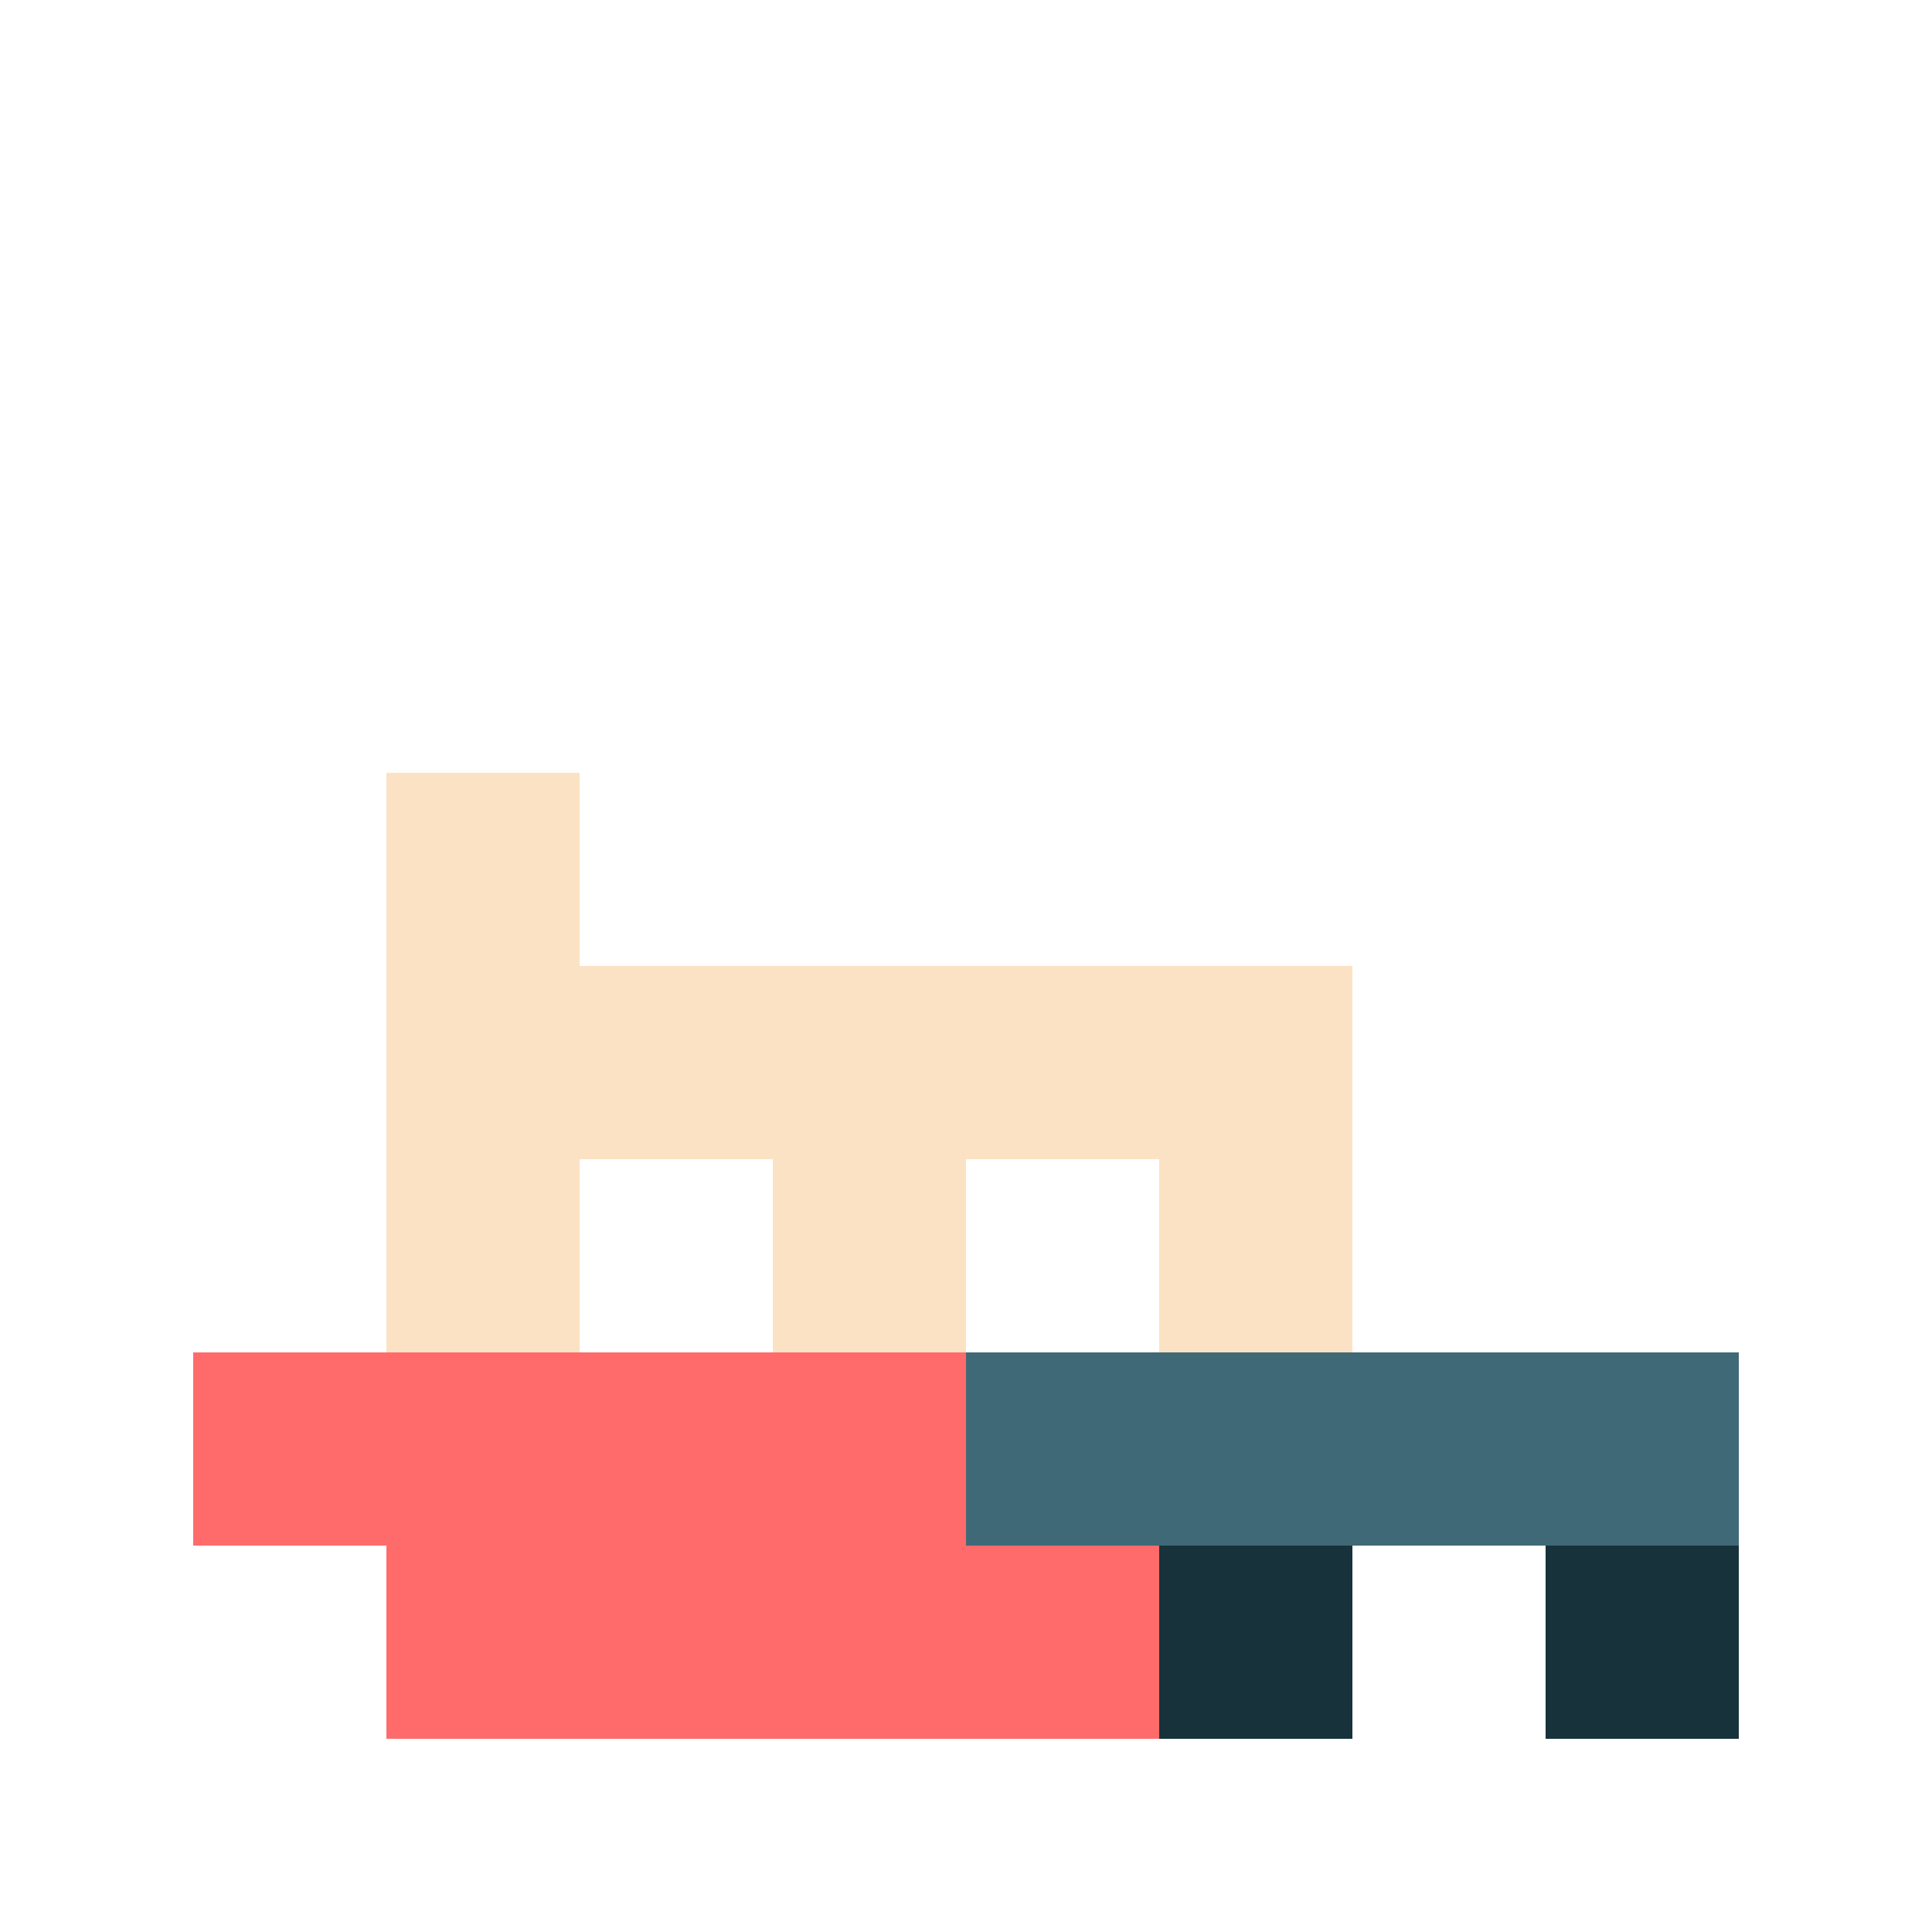
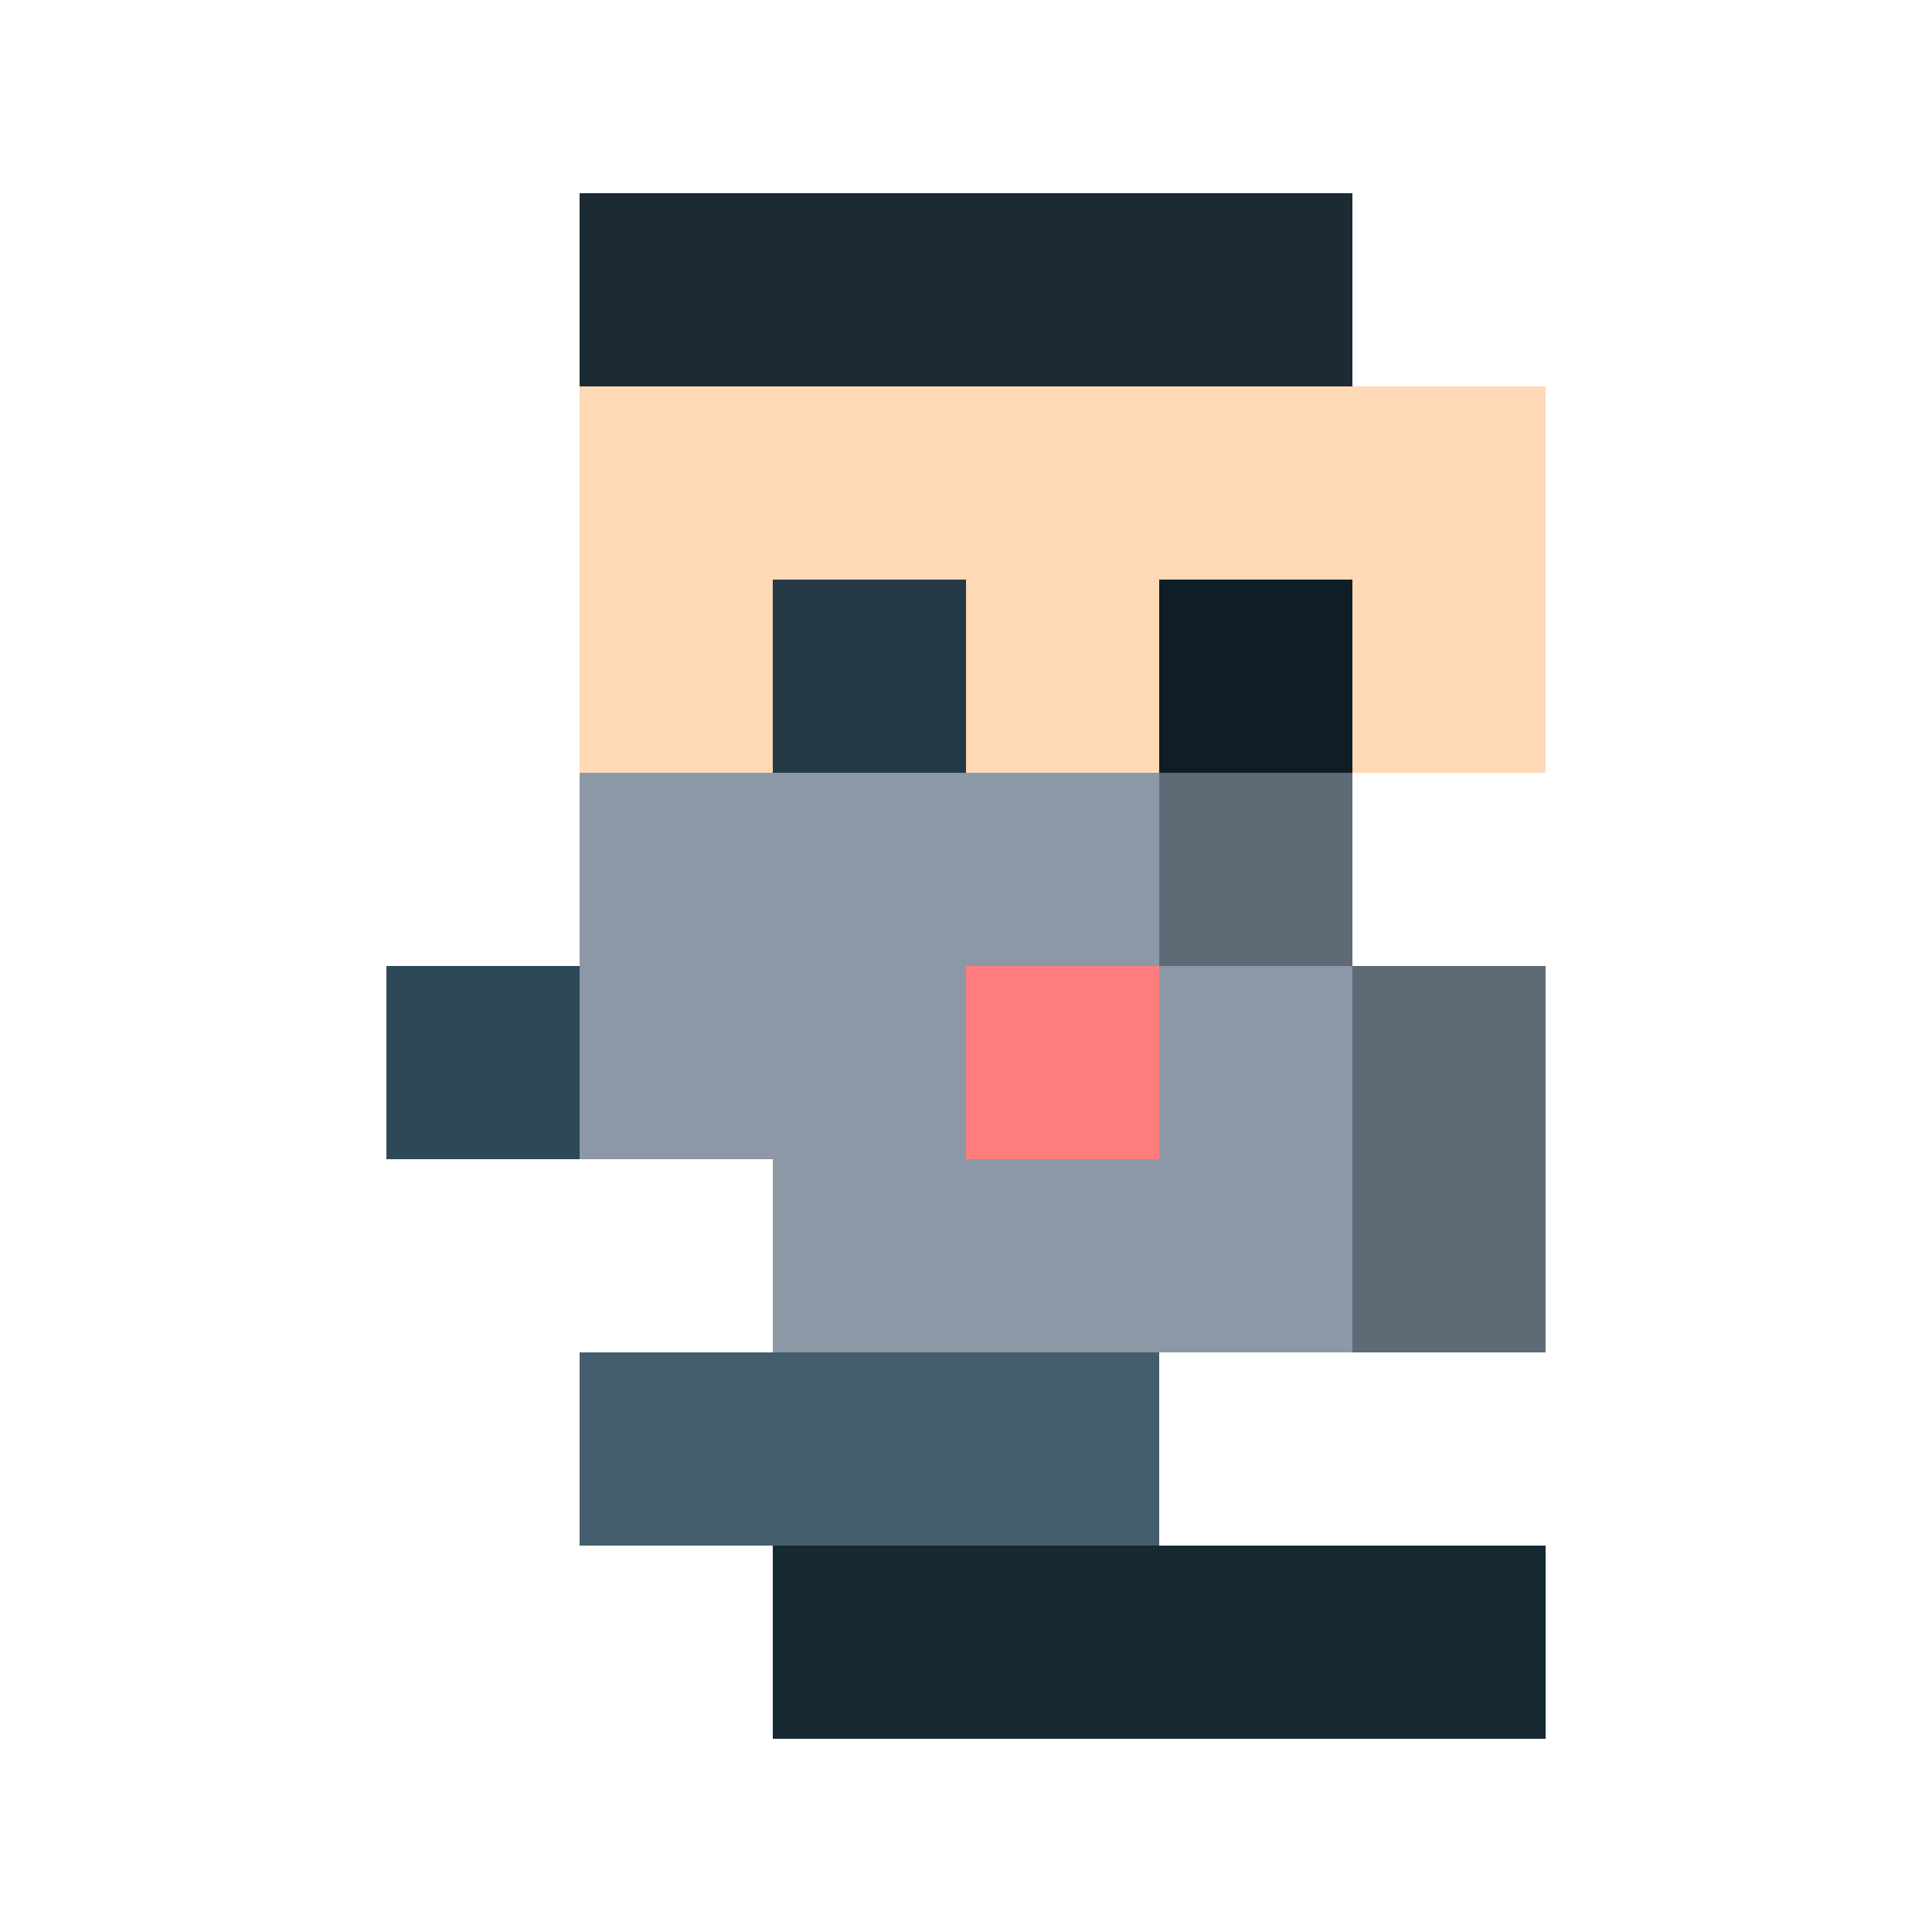
- <svg xmlns="http://www.w3.org/2000/svg" width="100%" height="100%" viewBox="0 0 40 40">
-   <rect x="8" y="16" width="4" height="4" fill="#fce2c4" />
-   <rect x="8" y="20" width="4" height="4" fill="#fce2c4" />
-   <rect x="12" y="20" width="4" height="4" fill="#fce2c4" />
-   <rect x="16" y="20" width="4" height="4" fill="#fce2c4" />
-   <rect x="20" y="20" width="4" height="4" fill="#fce2c4" />
-   <rect x="24" y="20" width="4" height="4" fill="#fce2c4" />
-   <rect x="8" y="24" width="4" height="4" fill="#fce2c4" />
-   <rect x="16" y="24" width="4" height="4" fill="#fce2c4" />
-   <rect x="24" y="24" width="4" height="4" fill="#fce2c4" />
-   <rect x="4" y="28" width="4" height="4" fill="#ff6b6b" />
-   <rect x="8" y="28" width="4" height="4" fill="#ff6b6b" />
-   <rect x="12" y="28" width="4" height="4" fill="#ff6b6b" />
-   <rect x="16" y="28" width="4" height="4" fill="#ff6b6b" />
-   <rect x="20" y="28" width="4" height="4" fill="#406977" />
-   <rect x="24" y="28" width="4" height="4" fill="#406977" />
-   <rect x="28" y="28" width="4" height="4" fill="#406977" />
-   <rect x="32" y="28" width="4" height="4" fill="#406977" />
-   <rect x="8" y="32" width="4" height="4" fill="#ff6b6b" />
-   <rect x="12" y="32" width="4" height="4" fill="#ff6b6b" />
-   <rect x="16" y="32" width="4" height="4" fill="#ff6b6b" />
-   <rect x="20" y="32" width="4" height="4" fill="#ff6b6b" />
-   <rect x="24" y="32" width="4" height="4" fill="#17323b" />
-   <rect x="32" y="32" width="4" height="4" fill="#17323b" />
+ <svg xmlns="http://www.w3.org/2000/svg" viewBox="0 0 40 40" width="100%" height="100%" shape-rendering="crispEdges" preserveAspectRatio="xMidYMid meet">
+   <rect x="12" y="4" width="4" height="4" fill="#1b2a33" />
+   <rect x="16" y="4" width="4" height="4" fill="#1b2a33" />
+   <rect x="20" y="4" width="4" height="4" fill="#1b2a33" />
+   <rect x="24" y="4" width="4" height="4" fill="#1b2a33" />
+   <rect x="12" y="8" width="4" height="4" fill="#ffd8b5" />
+   <rect x="16" y="8" width="4" height="4" fill="#ffd8b5" />
+   <rect x="20" y="8" width="4" height="4" fill="#ffd8b5" />
+   <rect x="24" y="8" width="4" height="4" fill="#ffd8b5" />
+   <rect x="28" y="8" width="4" height="4" fill="#ffd8b5" />
+   <rect x="12" y="12" width="4" height="4" fill="#ffd8b5" />
+   <rect x="16" y="12" width="4" height="4" fill="#243945" />
+   <rect x="20" y="12" width="4" height="4" fill="#ffd8b5" />
+   <rect x="24" y="12" width="4" height="4" fill="#0f1e26" />
+   <rect x="28" y="12" width="4" height="4" fill="#ffd8b5" />
+   <rect x="12" y="16" width="4" height="4" fill="#8d98a6" />
+   <rect x="16" y="16" width="4" height="4" fill="#8d98a6" />
+   <rect x="20" y="16" width="4" height="4" fill="#8d98a6" />
+   <rect x="24" y="16" width="4" height="4" fill="#5f6a77" />
+   <rect x="8" y="20" width="4" height="4" fill="#2d4856" />
+   <rect x="12" y="20" width="4" height="4" fill="#8d98a6" />
+   <rect x="16" y="20" width="4" height="4" fill="#8d98a6" />
+   <rect x="20" y="20" width="4" height="4" fill="#ff7d7d" />
+   <rect x="24" y="20" width="4" height="4" fill="#8d98a6" />
+   <rect x="28" y="20" width="4" height="4" fill="#5f6a77" />
+   <rect x="16" y="24" width="4" height="4" fill="#8d98a6" />
+   <rect x="20" y="24" width="4" height="4" fill="#8d98a6" />
+   <rect x="24" y="24" width="4" height="4" fill="#8d98a6" />
+   <rect x="28" y="24" width="4" height="4" fill="#5f6a77" />
+   <rect x="12" y="28" width="4" height="4" fill="#445d6c" />
+   <rect x="16" y="28" width="4" height="4" fill="#445d6c" />
+   <rect x="20" y="28" width="4" height="4" fill="#445d6c" />
+   <rect x="16" y="32" width="4" height="4" fill="#162933" />
+   <rect x="20" y="32" width="4" height="4" fill="#162933" />
+   <rect x="24" y="32" width="4" height="4" fill="#162933" />
+   <rect x="28" y="32" width="4" height="4" fill="#162933" />
</svg>
